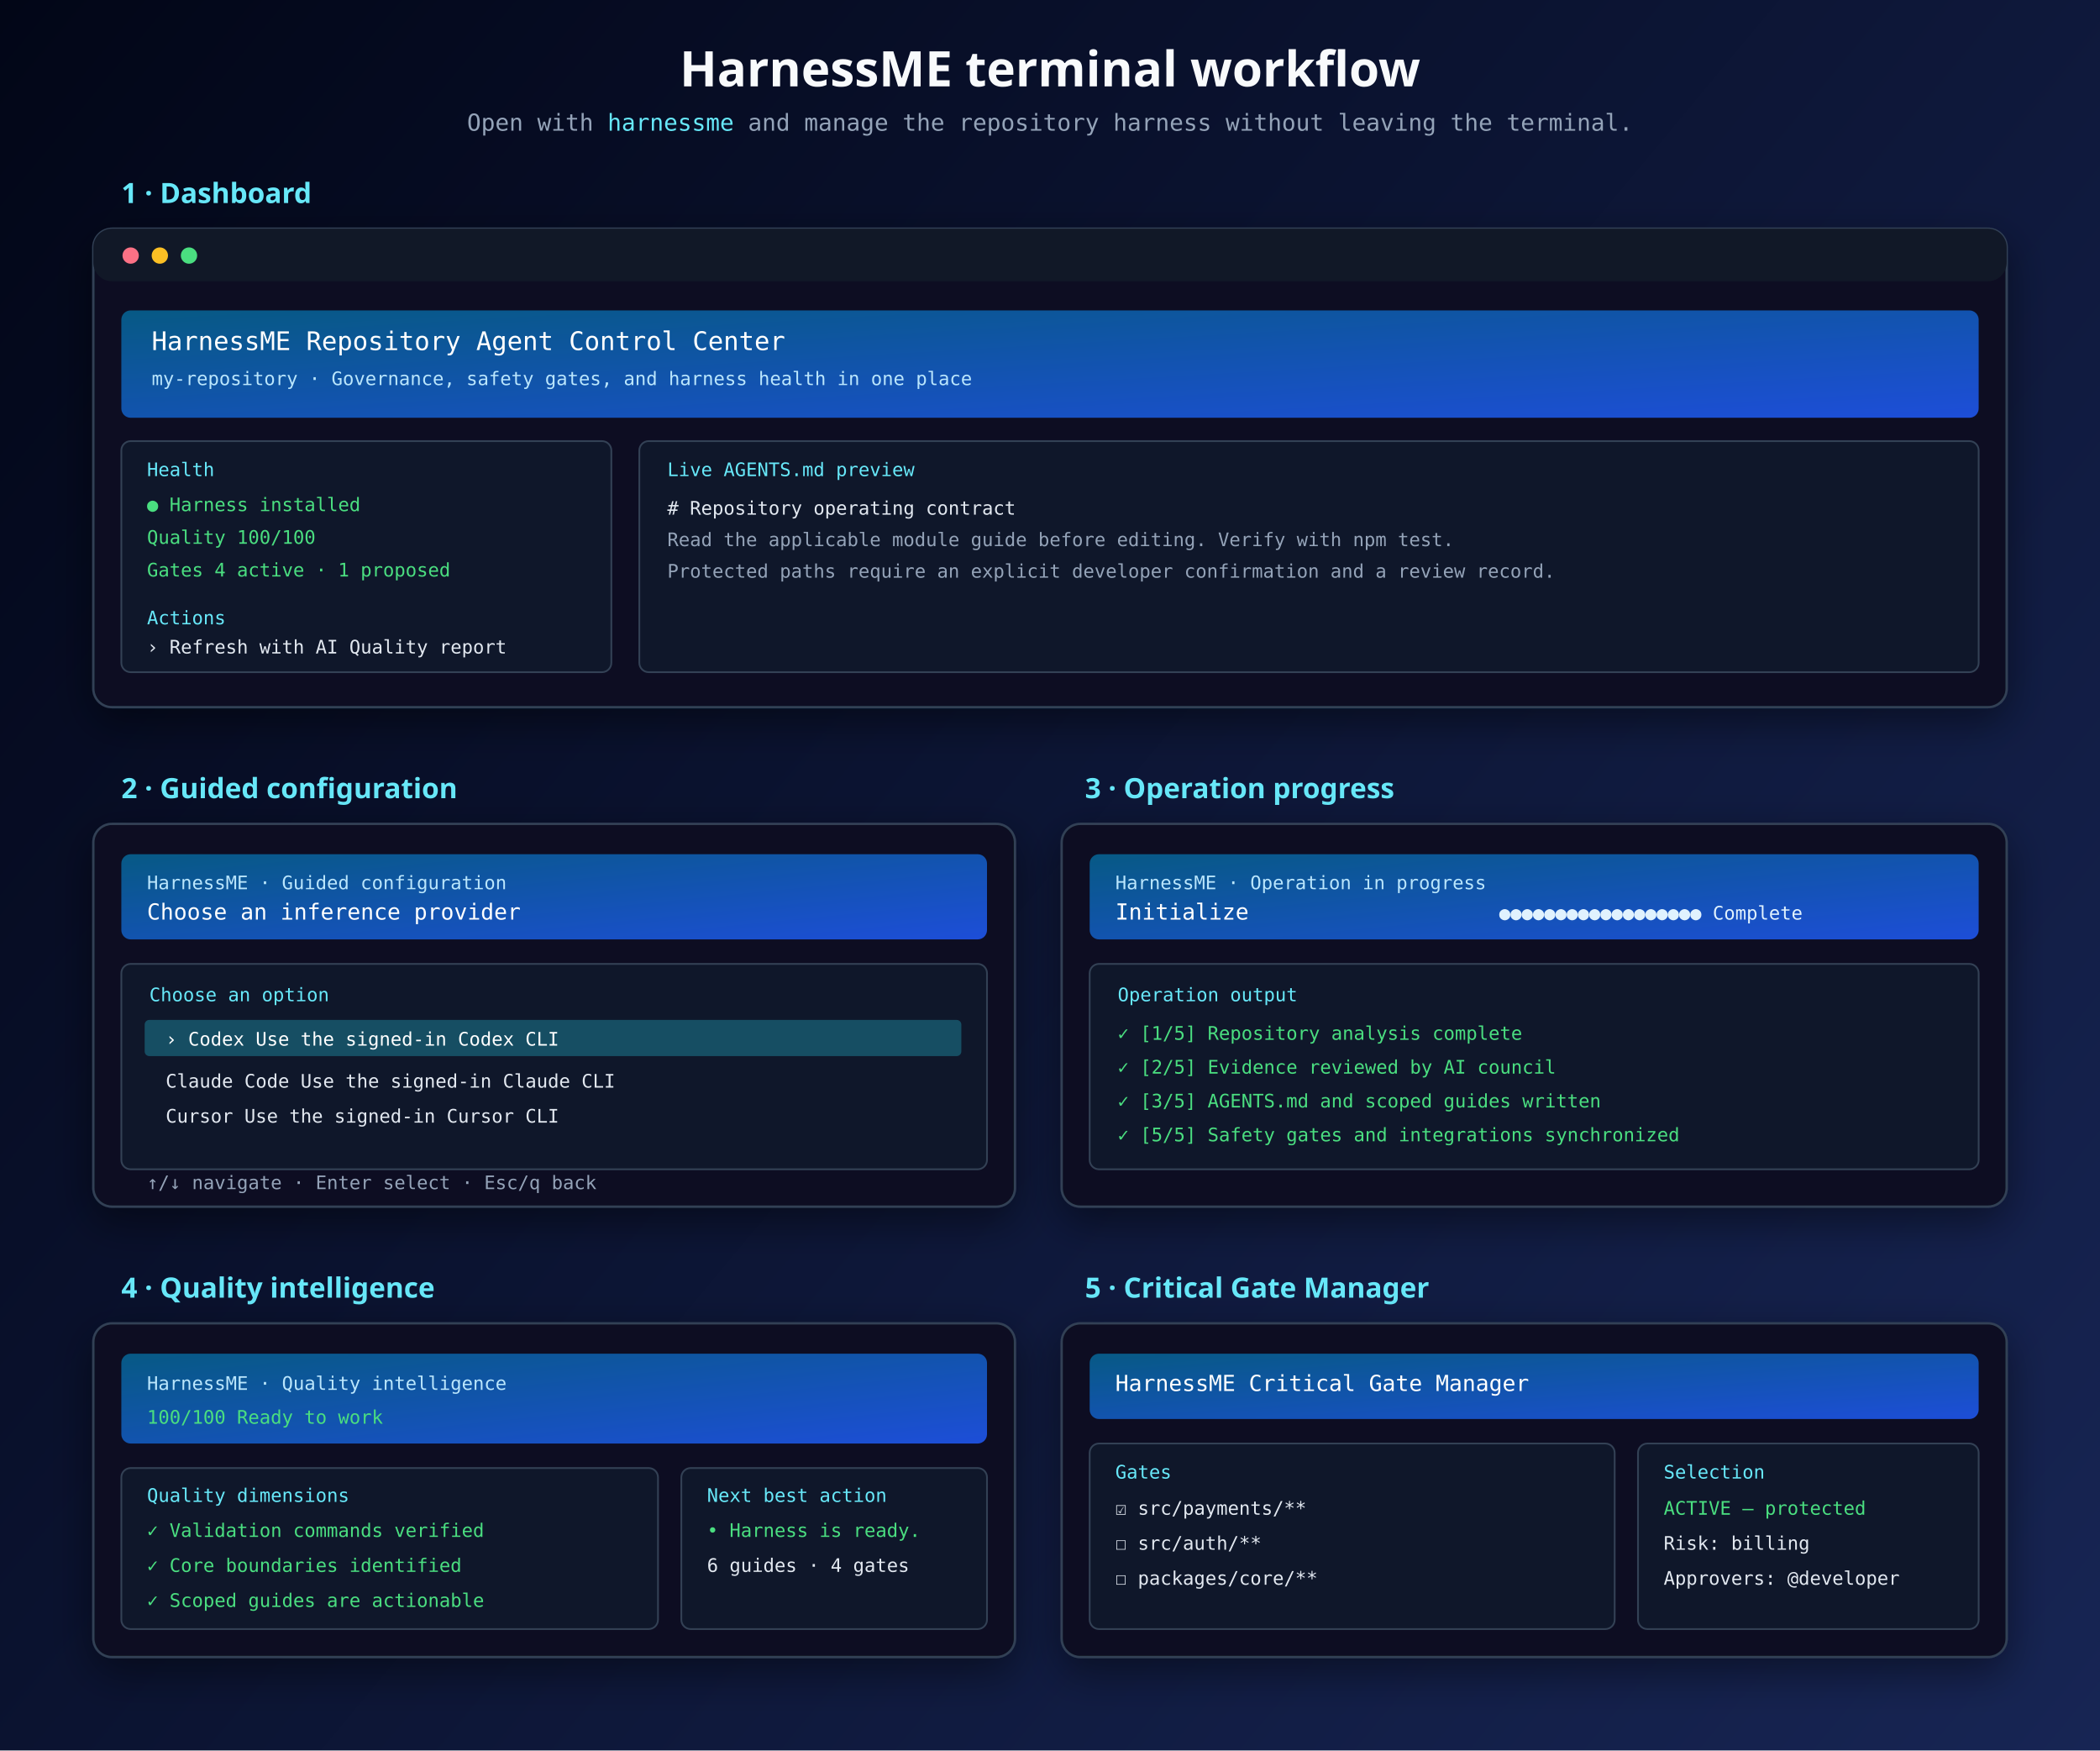
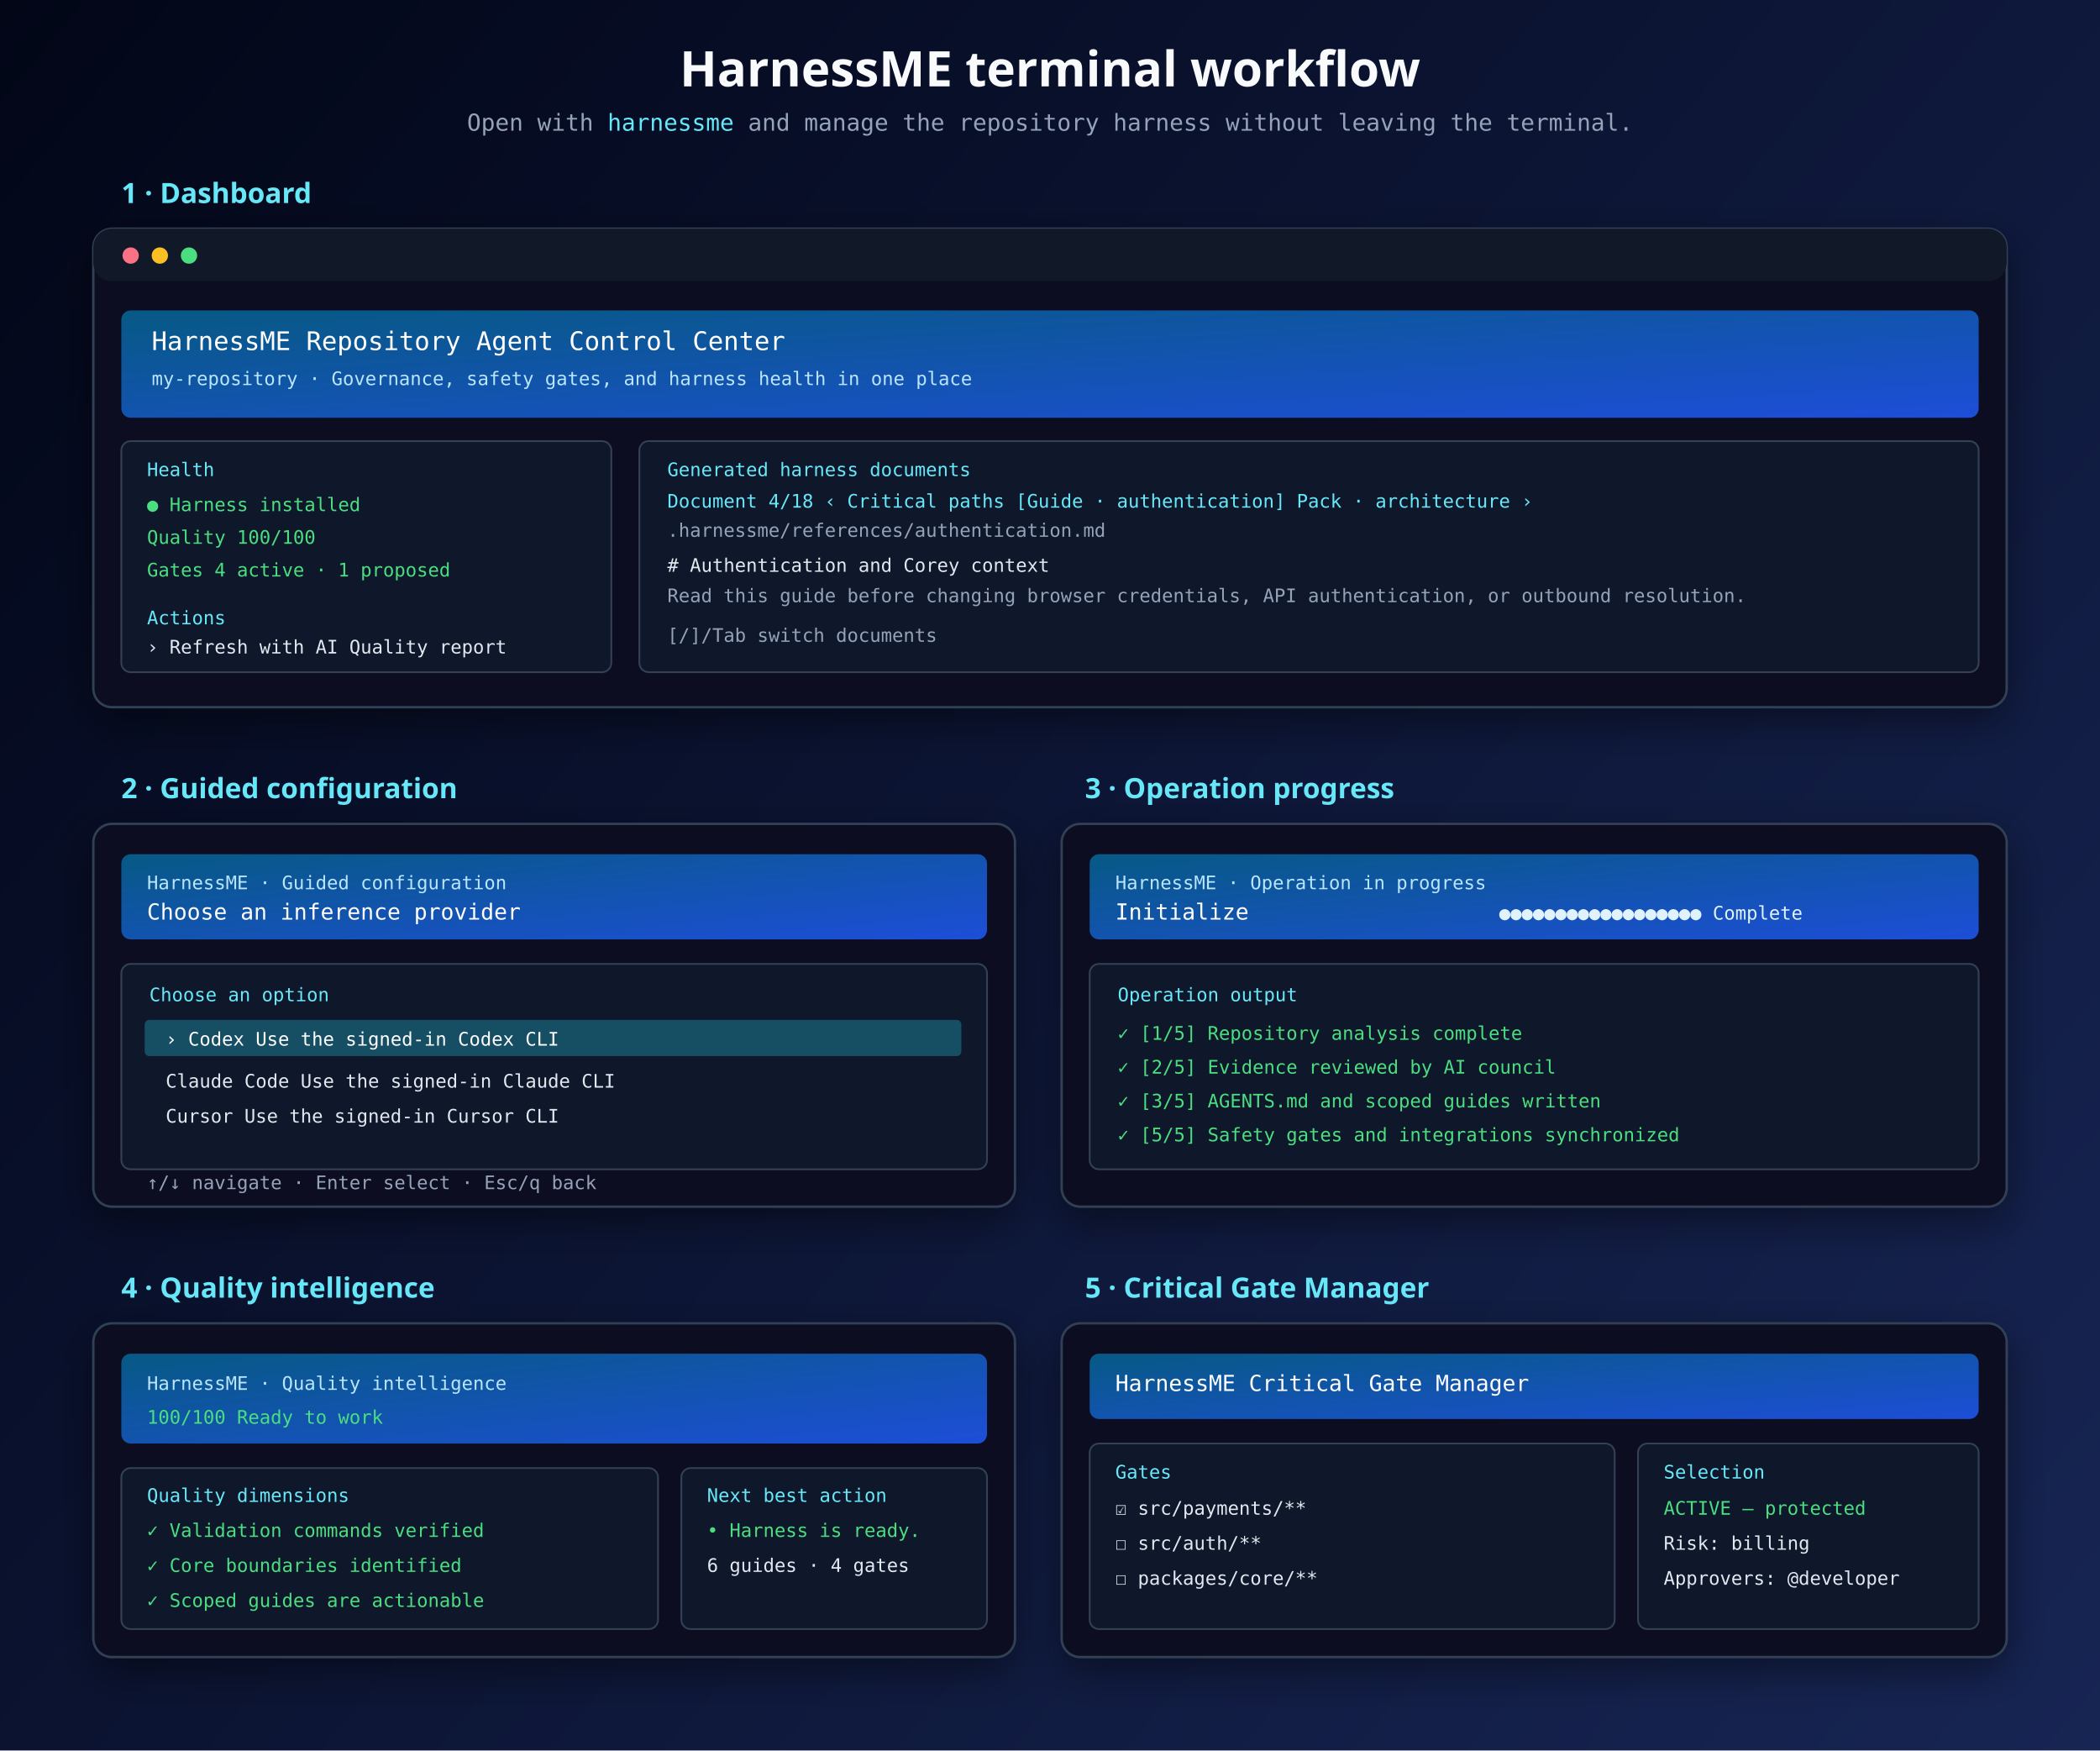
<svg xmlns="http://www.w3.org/2000/svg" width="1800" height="1500" viewBox="0 0 1800 1500" role="img" aria-labelledby="title desc">
  <defs>
    <linearGradient id="canvas" x1="0" y1="0" x2="1800" y2="1500" gradientUnits="userSpaceOnUse">
      <stop stop-color="#020617" />
      <stop offset="1" stop-color="#172554" />
    </linearGradient>
    <linearGradient id="bar" x1="0" y1="0" x2="1" y2="1">
      <stop stop-color="#075985" />
      <stop offset="1" stop-color="#1D4ED8" />
    </linearGradient>
    <filter id="shadow" x="-20%" y="-20%" width="140%" height="140%">
      <feDropShadow dx="0" dy="12" stdDeviation="18" flood-color="#000" flood-opacity=".45" />
    </filter>
    <style>
      .mono { font-family: ui-monospace, SFMono-Regular, Menlo, monospace; }
      .title { font-family: ui-sans-serif, system-ui, sans-serif; font-weight: 700; }
      .frame { fill: #0b1020; stroke: #334155; stroke-width: 2; }
      .panel { fill: #0f172a; stroke: #334155; stroke-width: 1.5; }
      .bar { fill: url(#bar); }
      .label { fill: #e2e8f0; font-size: 25px; font-weight: 700; }
      .muted { fill: #94a3b8; font-size: 16px; }
      .text { fill: #e2e8f0; font-size: 16px; }
      .green { fill: #4ade80; font-size: 16px; }
      .cyan { fill: #67e8f9; font-size: 16px; }
    </style>
  </defs>
  <rect width="1800" height="1500" fill="url(#canvas)" />
  <text x="900" y="74" text-anchor="middle" class="title" fill="#f8fafc" font-size="42">HarnessME terminal workflow</text>
  <text x="900" y="112" text-anchor="middle" class="mono" fill="#94a3b8" font-size="20">Open with <tspan fill="#67e8f9">harnessme</tspan> and manage the repository harness without leaving the terminal.</text>
  <text x="104" y="174" class="title" fill="#67e8f9" font-size="24">1 · Dashboard</text>
  <rect x="80" y="196" width="1640" height="410" rx="16" class="frame" filter="url(#shadow)" />
  <rect x="80" y="196" width="1640" height="45" rx="16" fill="#111827" />
  <circle cx="112" cy="219" r="7" fill="#fb7185" />
  <circle cx="137" cy="219" r="7" fill="#fbbf24" />
  <circle cx="162" cy="219" r="7" fill="#4ade80" />
  <rect x="104" y="266" width="1592" height="92" rx="8" class="bar" />
  <text x="130" y="300" class="mono" fill="#fff" font-size="22">HarnessME  Repository Agent Control Center</text>
  <text x="130" y="330" class="mono" fill="#bae6fd" font-size="16">my-repository · Governance, safety gates, and harness health in one place</text>
  <rect x="104" y="378" width="420" height="198" rx="8" class="panel" />
  <text x="126" y="408" class="mono cyan">Health</text>
  <text x="126" y="438" class="mono green">● Harness installed</text>
  <text x="126" y="466" class="mono green">Quality   100/100</text>
  <text x="126" y="494" class="mono green">Gates     4 active · 1 proposed</text>
  <text x="126" y="535" class="mono cyan">Actions</text>
  <text x="126" y="560" class="mono text">› Refresh with AI     Quality report</text>
  <rect x="548" y="378" width="1148" height="198" rx="8" class="panel" />
-   <text x="572" y="408" class="mono cyan">Live AGENTS.md preview</text>
-   <text x="572" y="441" class="mono text"># Repository operating contract</text>
-   <text x="572" y="468" class="mono muted">Read the applicable module guide before editing. Verify with npm test.</text>
-   <text x="572" y="495" class="mono muted">Protected paths require an explicit developer confirmation and a review record.</text>
+   <text x="572" y="408" class="mono cyan">Generated harness documents</text>
+   <text x="572" y="435" class="mono cyan">Document 4/18   ‹ Critical paths   [Guide · authentication]   Pack · architecture ›</text>
+   <text x="572" y="460" class="mono muted">.harnessme/references/authentication.md</text>
+   <text x="572" y="490" class="mono text"># Authentication and Corey context</text>
+   <text x="572" y="516" class="mono muted">Read this guide before changing browser credentials, API authentication, or outbound resolution.</text>
+   <text x="572" y="550" class="mono muted">[/]/Tab switch documents</text>
  <text x="104" y="684" class="title" fill="#67e8f9" font-size="24">2 · Guided configuration</text>
  <rect x="80" y="706" width="790" height="328" rx="16" class="frame" filter="url(#shadow)" />
  <rect x="104" y="732" width="742" height="73" rx="8" class="bar" />
  <text x="126" y="762" class="mono" fill="#bae6fd" font-size="16">HarnessME · Guided configuration</text>
  <text x="126" y="788" class="mono" fill="#fff" font-size="19">Choose an inference provider</text>
  <rect x="104" y="826" width="742" height="176" rx="8" class="panel" />
  <text x="128" y="858" class="mono cyan">Choose an option</text>
  <rect x="124" y="874" width="700" height="31" rx="4" fill="#164e63" />
  <text x="142" y="896" class="mono" fill="#fff" font-size="16">› Codex     Use the signed-in Codex CLI</text>
  <text x="142" y="932" class="mono text">  Claude Code     Use the signed-in Claude CLI</text>
  <text x="142" y="962" class="mono text">  Cursor          Use the signed-in Cursor CLI</text>
  <text x="126" y="1019" class="mono muted">↑/↓ navigate · Enter select · Esc/q back</text>
  <text x="930" y="684" class="title" fill="#67e8f9" font-size="24">3 · Operation progress</text>
  <rect x="910" y="706" width="810" height="328" rx="16" class="frame" filter="url(#shadow)" />
  <rect x="934" y="732" width="762" height="73" rx="8" class="bar" />
  <text x="956" y="762" class="mono" fill="#bae6fd" font-size="16">HarnessME · Operation in progress</text>
  <text x="956" y="788" class="mono" fill="#fff" font-size="19">Initialize</text>
  <text x="1285" y="788" class="mono" fill="#e0f2fe" font-size="16">●●●●●●●●●●●●●●●●●● Complete</text>
  <rect x="934" y="826" width="762" height="176" rx="8" class="panel" />
  <text x="958" y="858" class="mono cyan">Operation output</text>
  <text x="958" y="891" class="mono green">✓ [1/5] Repository analysis complete</text>
  <text x="958" y="920" class="mono green">✓ [2/5] Evidence reviewed by AI council</text>
  <text x="958" y="949" class="mono green">✓ [3/5] AGENTS.md and scoped guides written</text>
  <text x="958" y="978" class="mono green">✓ [5/5] Safety gates and integrations synchronized</text>
  <text x="104" y="1112" class="title" fill="#67e8f9" font-size="24">4 · Quality intelligence</text>
  <rect x="80" y="1134" width="790" height="286" rx="16" class="frame" filter="url(#shadow)" />
  <rect x="104" y="1160" width="742" height="77" rx="8" class="bar" />
  <text x="126" y="1191" class="mono" fill="#bae6fd" font-size="16">HarnessME · Quality intelligence</text>
  <text x="126" y="1220" class="mono green" font-size="25">100/100  Ready to work</text>
  <rect x="104" y="1258" width="460" height="138" rx="8" class="panel" />
  <rect x="584" y="1258" width="262" height="138" rx="8" class="panel" />
  <text x="126" y="1287" class="mono cyan">Quality dimensions</text>
  <text x="126" y="1317" class="mono green">✓ Validation commands verified</text>
  <text x="126" y="1347" class="mono green">✓ Core boundaries identified</text>
  <text x="126" y="1377" class="mono green">✓ Scoped guides are actionable</text>
  <text x="606" y="1287" class="mono cyan">Next best action</text>
  <text x="606" y="1317" class="mono green">• Harness is ready.</text>
  <text x="606" y="1347" class="mono text">6 guides · 4 gates</text>
  <text x="930" y="1112" class="title" fill="#67e8f9" font-size="24">5 · Critical Gate Manager</text>
  <rect x="910" y="1134" width="810" height="286" rx="16" class="frame" filter="url(#shadow)" />
  <rect x="934" y="1160" width="762" height="56" rx="8" class="bar" />
  <text x="956" y="1192" class="mono" fill="#fff" font-size="19">HarnessME  Critical Gate Manager</text>
  <rect x="934" y="1237" width="450" height="159" rx="8" class="panel" />
  <rect x="1404" y="1237" width="292" height="159" rx="8" class="panel" />
  <text x="956" y="1267" class="mono cyan">Gates</text>
  <text x="956" y="1298" class="mono text">☑ src/payments/**</text>
  <text x="956" y="1328" class="mono text">☐ src/auth/**</text>
  <text x="956" y="1358" class="mono text">☐ packages/core/**</text>
  <text x="1426" y="1267" class="mono cyan">Selection</text>
  <text x="1426" y="1298" class="mono green">ACTIVE — protected</text>
  <text x="1426" y="1328" class="mono text">Risk: billing</text>
  <text x="1426" y="1358" class="mono text">Approvers: @developer</text>
</svg>
